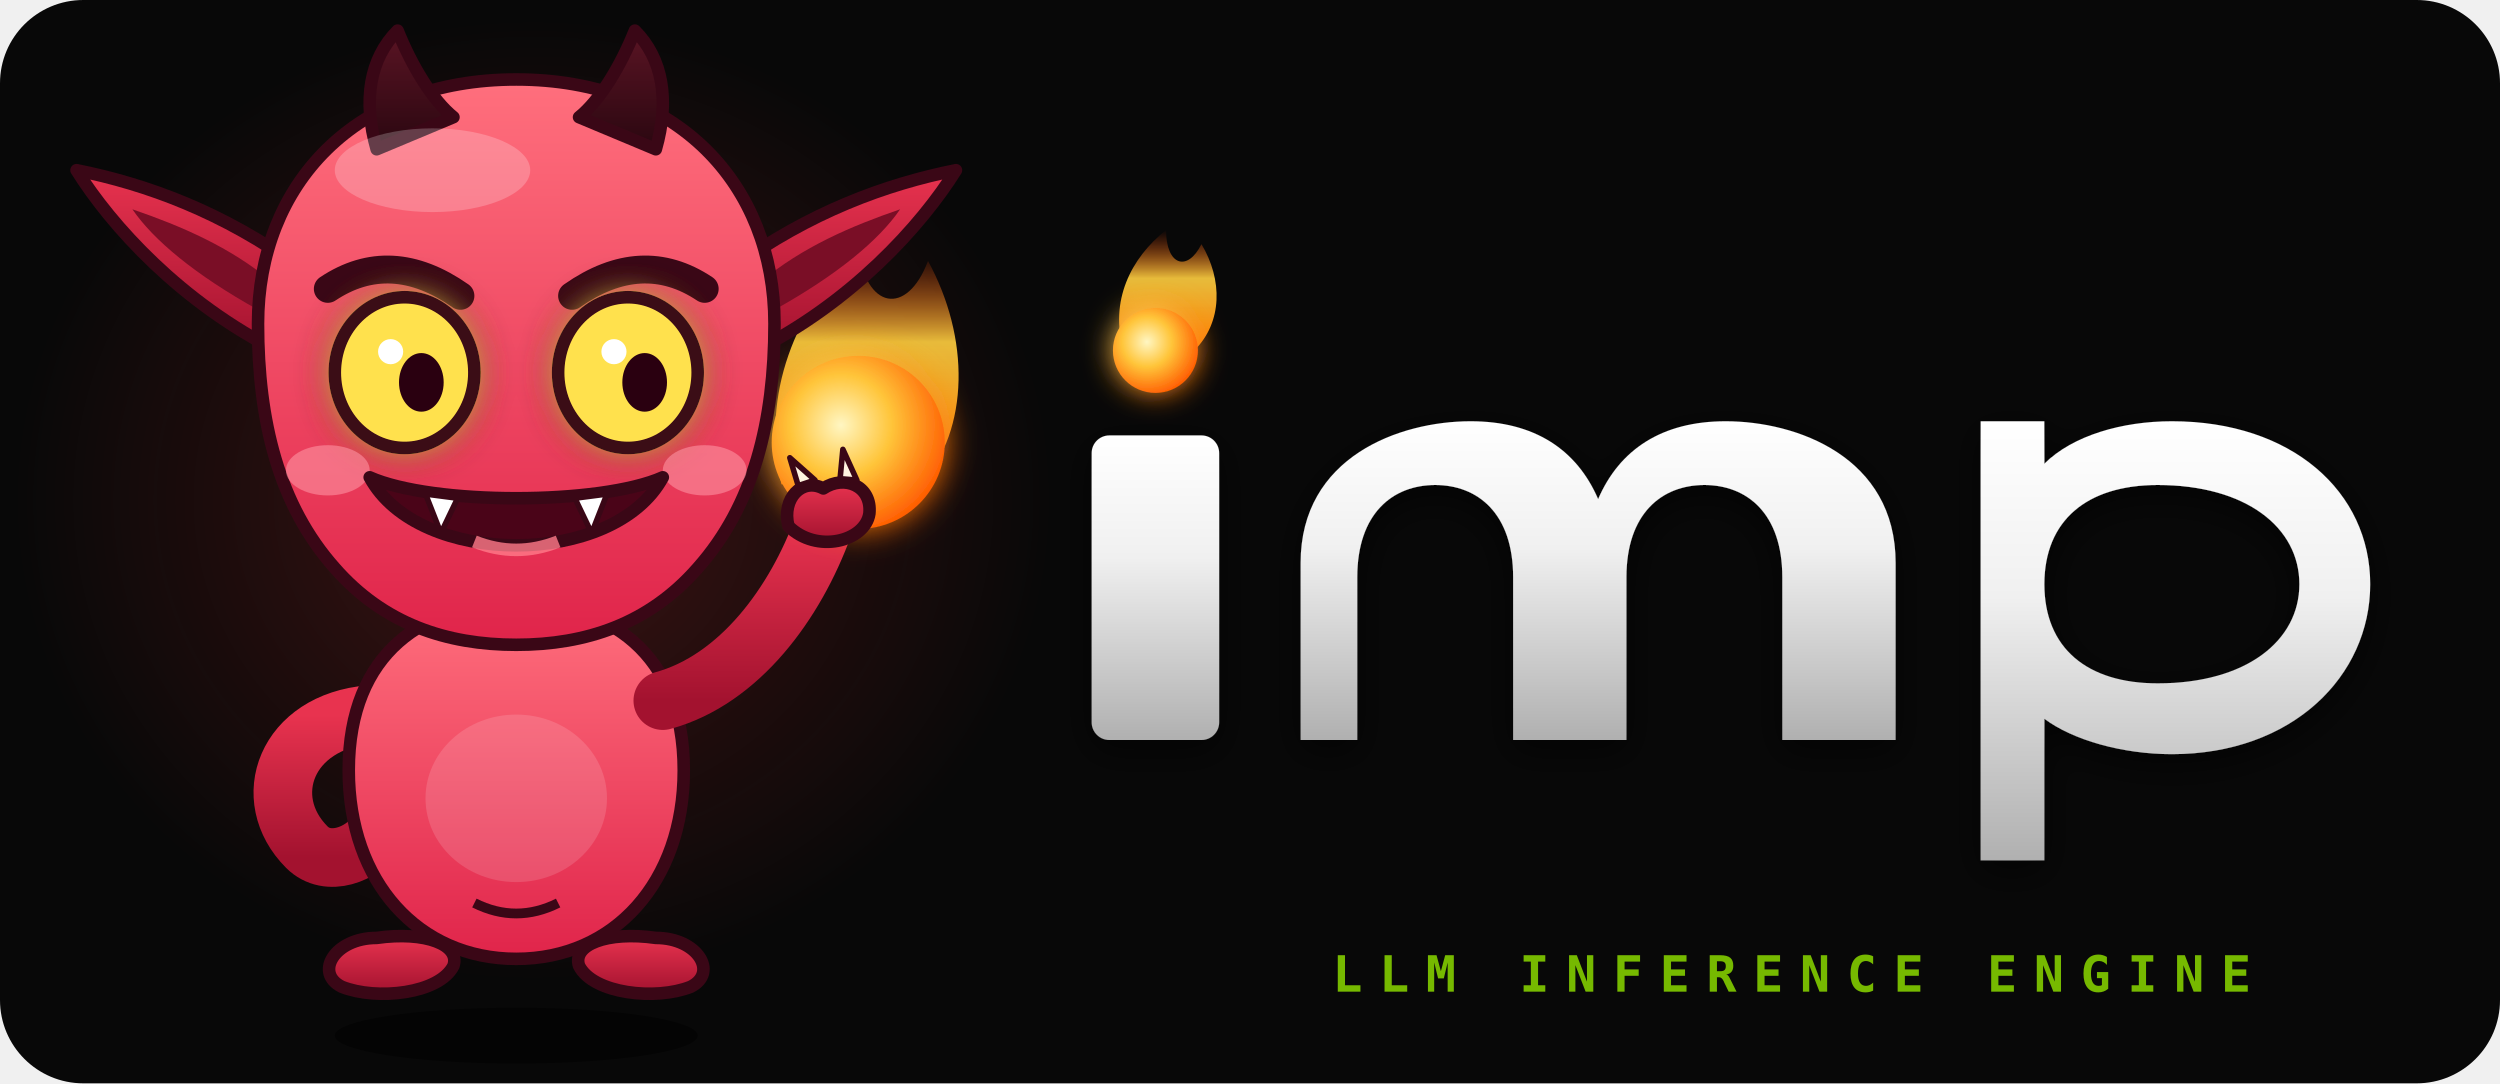
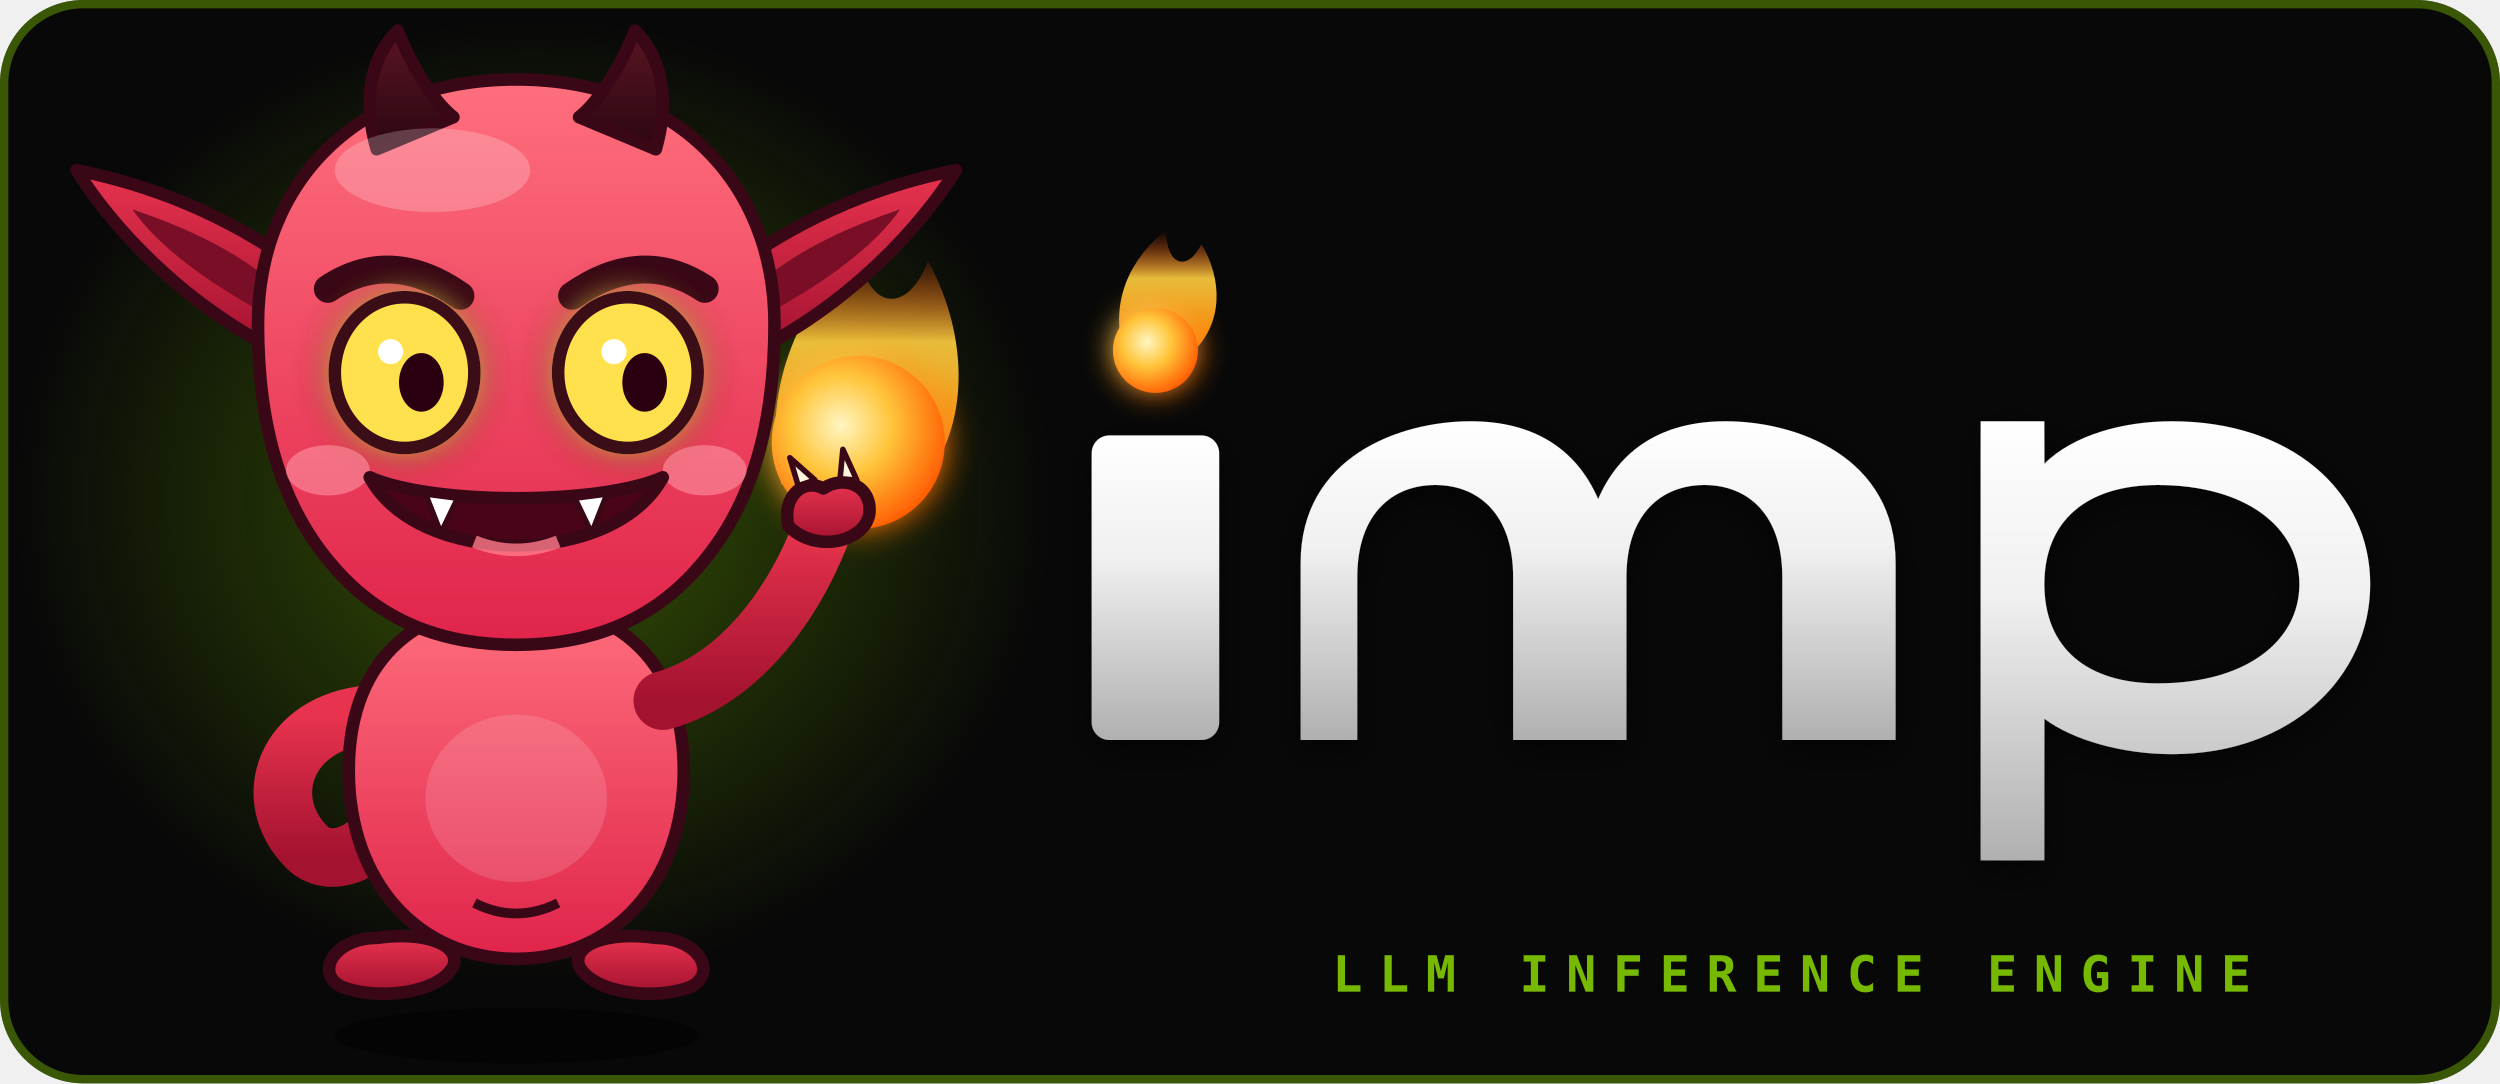
<svg xmlns="http://www.w3.org/2000/svg" viewBox="0 0 600 260" width="600" height="260">
  <defs>
    <linearGradient id="skin" x1="0" y1="0" x2="0" y2="1">
      <stop offset="0" stop-color="#ff6f7d" />
      <stop offset="1" stop-color="#e0244a" />
    </linearGradient>
    <linearGradient id="skin-d" x1="0" y1="0" x2="0" y2="1">
      <stop offset="0" stop-color="#e8334f" />
      <stop offset="1" stop-color="#a3122f" />
    </linearGradient>
    <linearGradient id="nub" x1="0" y1="0" x2="0" y2="1">
      <stop offset="0" stop-color="#5a1424" />
      <stop offset="1" stop-color="#2a0710" />
    </linearGradient>
    <linearGradient id="txt" x1="0" y1="0" x2="0" y2="1">
      <stop offset="0" stop-color="#ffffff" />
      <stop offset="0.4" stop-color="#f0f0f0" />
      <stop offset="1" stop-color="#b0b0b0" />
    </linearGradient>
    <radialGradient id="ball" cx="0.4" cy="0.4" r="0.65">
      <stop offset="0" stop-color="#fff6c2" />
      <stop offset="0.45" stop-color="#ffc53a" />
      <stop offset="1" stop-color="#ff5a00" />
    </radialGradient>
    <linearGradient id="flame" x1="0" y1="1" x2="0" y2="0">
      <stop offset="0" stop-color="#ff7a00" />
      <stop offset="0.6" stop-color="#ffcf40" stop-opacity="0.9" />
      <stop offset="1" stop-color="#ff3b00" stop-opacity="0" />
    </linearGradient>
    <radialGradient id="aura" cx="0.5" cy="0.5" r="0.5">
-       <stop offset="0" stop-color="#ff3b3b" stop-opacity="0.22" />
-       <stop offset="1" stop-color="#ff3b3b" stop-opacity="0" />
+       <stop offset="0" stop-color="#76b900" stop-opacity="0.42" />
+       <stop offset="1" stop-color="#76b900" stop-opacity="0" />
    </radialGradient>
    <filter id="glow" x="-60%" y="-60%" width="220%" height="220%">
      <feGaussianBlur stdDeviation="1.2" result="b" />
      <feMerge>
        <feMergeNode in="b" />
        <feMergeNode in="SourceGraphic" />
      </feMerge>
    </filter>
    <filter id="glow-hot" x="-50%" y="-50%" width="200%" height="200%">
      <feGaussianBlur stdDeviation="4" result="b" />
      <feMerge>
        <feMergeNode in="b" />
        <feMergeNode in="SourceGraphic" />
      </feMerge>
    </filter>
    <filter id="shadow">
      <feDropShadow dx="0" dy="3" stdDeviation="5" flood-color="#000" flood-opacity="0.6" />
    </filter>
  </defs>
  <rect width="600" height="260" rx="20" fill="#080808" />
+   <rect x="1" y="1" width="598" height="258" rx="19" fill="none" stroke="#76b900" stroke-opacity="0.45" stroke-width="2" />
  <ellipse cx="128" cy="120" rx="125" ry="115" fill="url(#aura)" />
  <g transform="translate(10 4) scale(3.35)" stroke="#3a0716" stroke-width="0.9" stroke-linejoin="round">
    <ellipse cx="34" cy="73" rx="13" ry="2" fill="#000" opacity="0.5" stroke="none" />
    <path d="M24 66 C21 66 19.5 68.5 21.5 69.5 C24 70.5 28.5 70 29.5 68 C30 66.5 27.5 65.5 24 66 Z" fill="url(#skin-d)" />
    <path d="M44 66 C47 66 48.5 68.5 46.5 69.5 C44 70.5 39.5 70 38.5 68 C38 66.5 40.5 65.5 44 66 Z" fill="url(#skin-d)" />
    <path d="M23.5 50 C17.5 50.5 15.5 56 19 59.5 C20.5 61 23 60 24 58.5" fill="none" stroke="url(#skin-d)" stroke-width="4.2" stroke-linecap="round" />
    <path d="M22 54 C22 45.5 27.5 42 34 42 C40.5 42 46 45.5 46 54 C46 62 41 67.5 34 67.5 C27 67.5 22 62 22 54 Z" fill="url(#skin)" />
    <ellipse cx="34" cy="56" rx="6.5" ry="6" fill="#fff" opacity="0.14" stroke="none" />
    <path d="M31 63.5 Q34 65 37 63.5" fill="none" stroke-width="0.7" />
    <path d="M44.5 49 C50 47.5 54 42 56 36.5" fill="none" stroke="url(#skin-d)" stroke-width="4.2" stroke-linecap="round" />
    <g stroke="none">
      <path d="M53 33.5 C51.5 27 54 21 58.5 16.5 C59 21 62 21.5 63.5 17.5 C66.5 23 66.5 29.5 63 33.5 Z" fill="url(#flame)" />
      <circle cx="58.5" cy="30.5" r="6.2" fill="url(#ball)" filter="url(#glow)" />
    </g>
    <path d="M53.5 36.5 C53 34.5 54.5 33 56 33.8 C57.5 32.8 59.5 33.6 59.3 35.6 C59 37.6 55.5 38.5 53.5 36.5 Z" fill="url(#skin-d)" />
    <path d="M54.2 33.6 L53.6 31.6 L55.4 33.2 Z M57.2 33.1 L57.4 31 L58.4 33.2 Z" fill="#fff4e0" stroke-width="0.4" />
    <path d="M17 24 C10 20.5 5 15 2.5 11 C7.5 12 13 14 18.5 18 Z" fill="url(#skin-d)" />
    <path d="M51 24 C58 20.5 63 15 65.5 11 C60.5 12 55 14 49.5 18 Z" fill="url(#skin-d)" />
    <path d="M15.5 21 C11 18.5 8 16 6.5 13.8 C10 15 13.5 16.5 16.5 19 Z" fill="#7a0e26" stroke="none" />
    <path d="M52.5 21 C57 18.5 60 16 61.5 13.8 C58 15 54.5 16.5 51.5 19 Z" fill="#7a0e26" stroke="none" />
    <path d="M34 4.5 C45.5 4.5 52.5 12 52.5 22 C52.5 29 51 35 47 39.5 C43.5 43.5 39 45 34 45 C29 45 24.5 43.5 21 39.5 C17 35 15.5 29 15.5 22 C15.5 12 22.5 4.5 34 4.5 Z" fill="url(#skin)" />
    <path d="M24 9.5 C23 6 23.5 3 25.5 1 C26.5 3.5 28 6 29.5 7.2 Z" fill="url(#nub)" />
    <path d="M44 9.5 C45 6 44.5 3 42.5 1 C41.5 3.5 40 6 38.5 7.2 Z" fill="url(#nub)" />
    <ellipse cx="28" cy="11" rx="7" ry="3" fill="#fff" opacity="0.22" stroke="none" />
    <path d="M20.5 19.5 Q25 16.5 30 20" fill="none" stroke="#3a0716" stroke-width="2" stroke-linecap="round" />
    <path d="M38 20 Q43 16.5 47.5 19.5" fill="none" stroke="#3a0716" stroke-width="2" stroke-linecap="round" />
    <g filter="url(#glow)">
      <ellipse cx="26" cy="25.5" rx="5" ry="5.4" fill="#ffe14d" />
      <ellipse cx="42" cy="25.5" rx="5" ry="5.4" fill="#ffe14d" />
    </g>
    <ellipse cx="27.2" cy="26.2" rx="1.6" ry="2.1" fill="#2a0010" stroke="none" />
    <ellipse cx="43.2" cy="26.2" rx="1.6" ry="2.1" fill="#2a0010" stroke="none" />
    <circle cx="25" cy="24" r="0.9" fill="#fff" stroke="none" />
    <circle cx="41" cy="24" r="0.9" fill="#fff" stroke="none" />
    <ellipse cx="20.5" cy="32.5" rx="3" ry="1.8" fill="#ff9aa8" opacity="0.55" stroke="none" />
    <ellipse cx="47.5" cy="32.5" rx="3" ry="1.8" fill="#ff9aa8" opacity="0.55" stroke="none" />
    <path d="M23.5 33 C27 39.5 41 39.5 44.5 33 C40 35 28 35 23.5 33 Z" fill="#4a0418" />
    <path d="M27.5 34.2 L28.6 37 L29.8 34.5 Z M38.2 34.5 L39.4 37 L40.5 34.2 Z" fill="#fff" stroke-width="0.4" />
    <path d="M31 37.6 Q34 38.8 37 37.6" fill="none" stroke="#ff7a8a" stroke-width="0.9" opacity="0.8" />
  </g>
  <g transform="translate(160.85 28) scale(0.85)">
    <g filter="url(#shadow)">
      <rect x="119" y="90" width="36" height="86" rx="5" fill="url(#txt)" />
      <path d="M 178 176 L 178 126                C 178 96, 206 86, 226 86 C 244 86, 256 94, 262 108                C 268 94, 280 86, 298 86 C 318 86, 346 96, 346 126                L 346 176 L 314 176 L 314 130 C 314 112, 304 104, 292 104                C 280 104, 270 112, 270 130 L 270 176 L 238 176 L 238 130                C 238 112, 228 104, 216 104 C 204 104, 194 112, 194 130                L 194 176 Z" fill="url(#txt)" />
      <path d="M 370 86 L 370 210 L 388 210 L 388 170                C 396 176, 410 180, 424 180 C 458 180, 480 158, 480 132                C 480 106, 458 86, 424 86 C 410 86, 396 90, 388 98 L 388 86 Z                M 420 104 C 445 104, 460 116, 460 132 C 460 148, 445 160, 420 160                C 400 160, 388 150, 388 132 C 388 114, 400 104, 420 104 Z" fill="url(#txt)" fill-rule="evenodd" />
    </g>
    <path d="M 128 66 C 124 52, 130 40, 140 32 C 140 42, 146 44, 150 36 C 156 46, 156 58, 148 66 Z" fill="url(#flame)" />
    <circle cx="137" cy="66" r="12" fill="url(#ball)" filter="url(#glow-hot)" />
  </g>
  <text x="430" y="238" text-anchor="middle" font-family="'SF Mono','Fira Code','Cascadia Code','Consolas',monospace" font-size="12" font-weight="600" letter-spacing="4" fill="#76b900">LLM INFERENCE ENGINE</text>
</svg>
